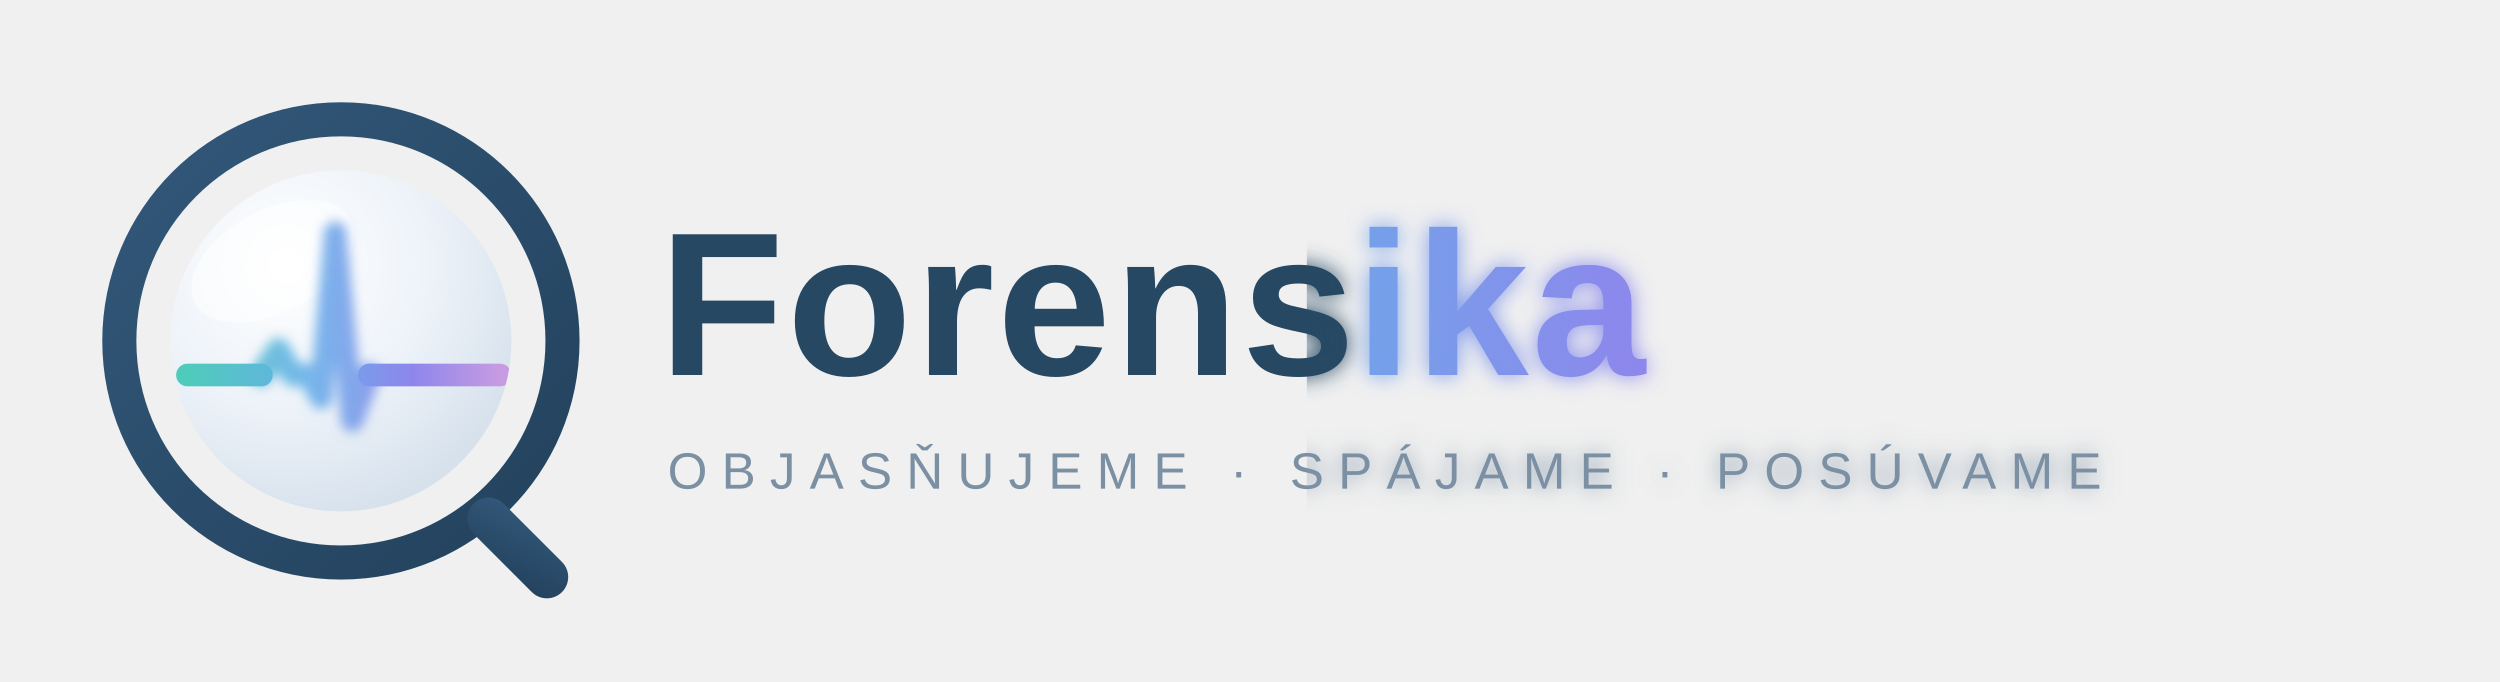
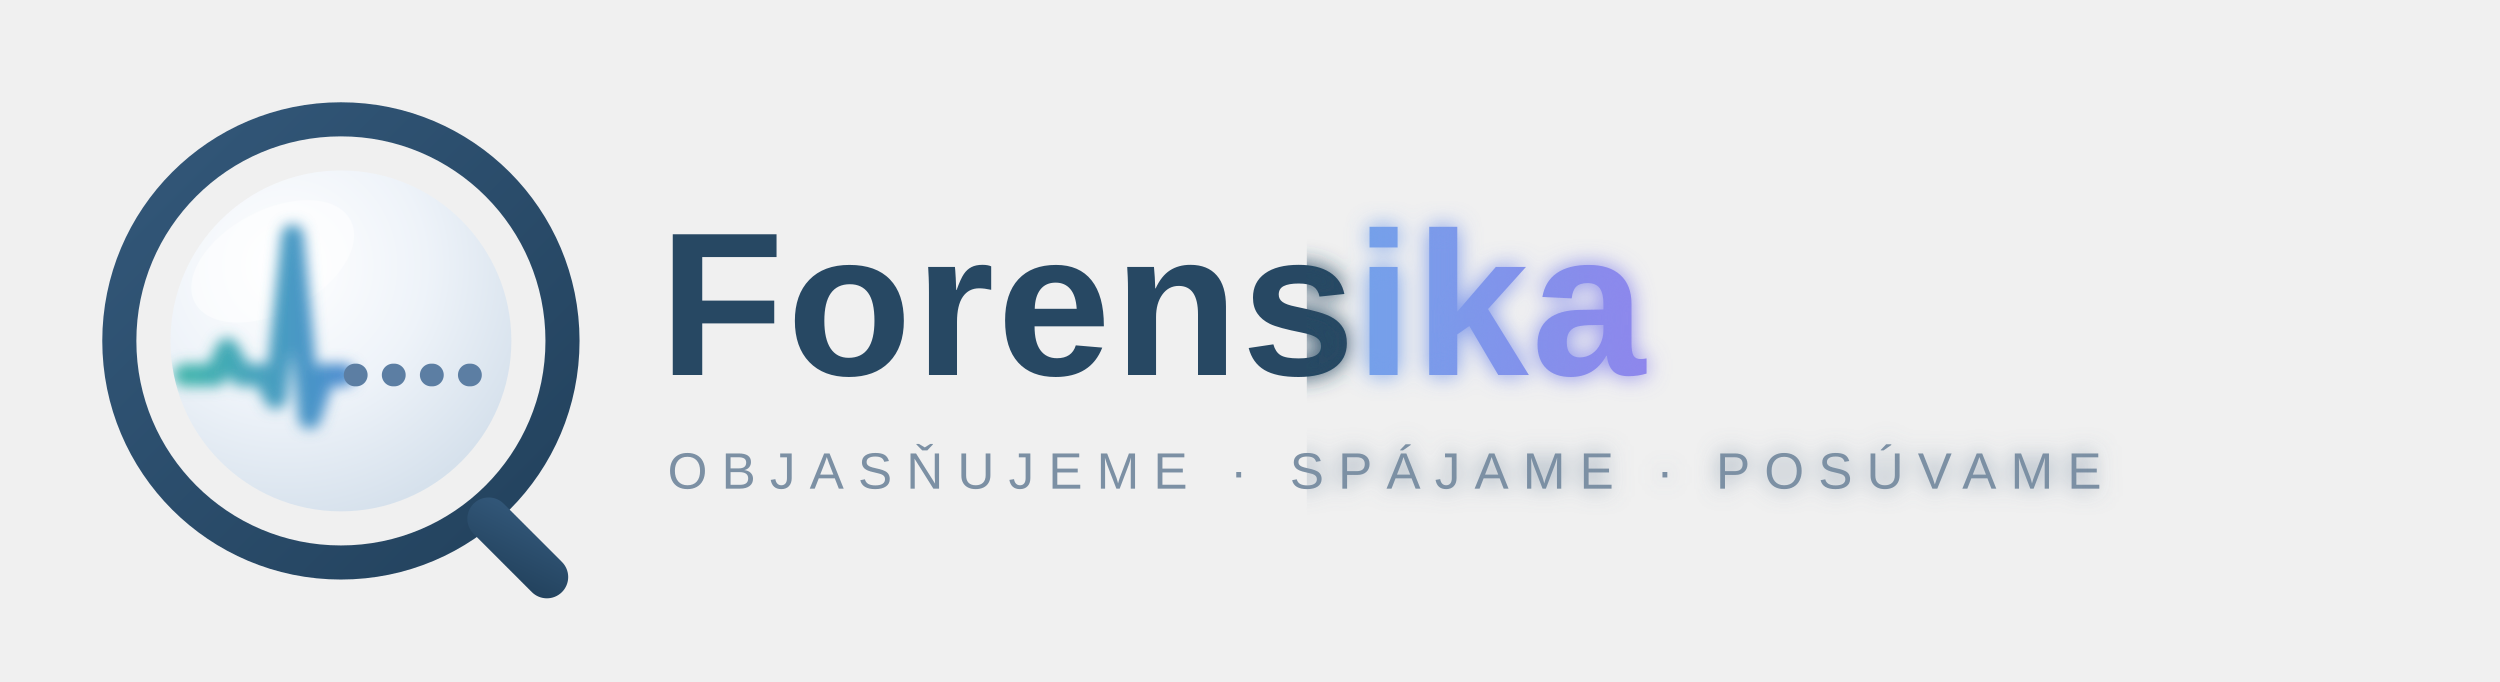
<svg xmlns="http://www.w3.org/2000/svg" width="880" height="240" viewBox="0 0 880 240" role="img" aria-label="Forensika logo">
  <defs>
    <linearGradient id="ring" x1="0" y1="0" x2="1" y2="1">
      <stop offset="0" stop-color="#33587A" />
      <stop offset="1" stop-color="#22415C" />
    </linearGradient>
    <radialGradient id="glass" cx="34%" cy="28%" r="82%">
      <stop offset="0" stop-color="#FFFFFF" />
      <stop offset="0.5" stop-color="#EEF3F9" />
      <stop offset="1" stop-color="#D2DEEA" />
    </radialGradient>
    <linearGradient id="spectrum" gradientUnits="userSpaceOnUse" x1="-54" y1="0" x2="56" y2="0">
      <stop offset="0" stop-color="#4FCBBB" />
      <stop offset="0.38" stop-color="#66B0E8" />
      <stop offset="0.72" stop-color="#8E86EC" />
      <stop offset="1" stop-color="#C79BE2" />
    </linearGradient>
    <linearGradient id="accent" x1="0" y1="0" x2="1" y2="0">
      <stop offset="0" stop-color="#4FCBBB" />
      <stop offset="0.55" stop-color="#66B0E8" />
      <stop offset="1" stop-color="#8E86EC" />
    </linearGradient>
    <clipPath id="lens">
      <circle cx="0" cy="0" r="60" />
    </clipPath>
    <filter id="soft" x="-25%" y="-40%" width="150%" height="180%">
      <feGaussianBlur in="SourceGraphic" stdDeviation="4" />
    </filter>
    <linearGradient id="fadeGrad" x1="0" y1="0" x2="1" y2="0">
      <stop offset="0" stop-color="#FFFFFF" />
      <stop offset="0.42" stop-color="#FFFFFF" />
      <stop offset="0.78" stop-color="#000000" />
      <stop offset="1" stop-color="#000000" />
    </linearGradient>
    <mask id="fade">
      <rect x="228" y="60" width="640" height="140" fill="url(#fadeGrad)" />
    </mask>
    <filter id="blurC" x="-40%" y="-70%" width="180%" height="240%">
-       <feGaussianBlur stdDeviation="2.1" />
+       <feGaussianBlur stdDeviation="2.3" />
    </filter>
+     <linearGradient id="pcW" gradientUnits="userSpaceOnUse" x1="-55" y1="0" x2="1" y2="0">
+       <stop offset="0" stop-color="#3FB4AC" />
+       <stop offset="1" stop-color="#4C8CCF" />
+     </linearGradient>
  </defs>
  <g transform="translate(120,120)">
    <circle cx="0" cy="0" r="60" fill="url(#glass)" />
    <g clip-path="url(#lens)">
      <ellipse cx="-24" cy="-28" rx="31" ry="18" fill="#FFFFFF" opacity="0.5" transform="rotate(-28 -24 -28)" />
-       <path d="M -28 12 L -22 3 L -17 12 L -11 12 L -7 20 L -2 -38 L 4 28 L 10 12" fill="none" stroke="url(#spectrum)" stroke-width="8" opacity="0.9" stroke-linecap="round" stroke-linejoin="round" filter="url(#blurC)" />
-       <path d="M -54 12 H -28 M 10 12 H 56" fill="none" stroke="url(#spectrum)" stroke-width="8" stroke-linecap="round" />
+       <path d="M -55 12 L -44 12 L -40 3 L -35 12 L -27 12 L -23 20 L -17 -37 L -11 27 L -6 12 L 1 12" fill="none" stroke="url(#pcW)" stroke-width="8" stroke-linecap="round" stroke-linejoin="round" filter="url(#blurC)" />
+       <path d="M 5 12 H 56" fill="none" stroke="#5C7EA3" stroke-width="8" stroke-linecap="round" stroke-dasharray="0.4 13" />
    </g>
    <circle cx="0" cy="0" r="78" fill="none" stroke="url(#ring)" stroke-width="12" />
    <rect x="52" y="52" width="44" height="15" rx="7.5" transform="rotate(45 52 52)" fill="url(#ring)" />
  </g>
  <g transform="translate(232,0)">
    <text x="0" y="132" font-family="'Helvetica Neue', Arial, sans-serif" font-size="72" font-weight="600" letter-spacing="1" fill="#274863">Forens<tspan fill="url(#accent)">ika</tspan>
    </text>
    <text x="3" y="172" font-family="'Helvetica Neue', Arial, sans-serif" font-size="18" font-weight="400" letter-spacing="5" fill="#7C90A4">OBJASŇUJEME · SPÁJAME · POSÚVAME</text>
  </g>
  <g transform="translate(232,0)" filter="url(#soft)" mask="url(#fade)">
    <text x="0" y="132" font-family="'Helvetica Neue', Arial, sans-serif" font-size="72" font-weight="600" letter-spacing="1" fill="#274863">Forens<tspan fill="url(#accent)">ika</tspan>
    </text>
    <text x="3" y="172" font-family="'Helvetica Neue', Arial, sans-serif" font-size="18" font-weight="400" letter-spacing="5" fill="#7C90A4">OBJASŇUJEME · SPÁJAME · POSÚVAME</text>
  </g>
</svg>
